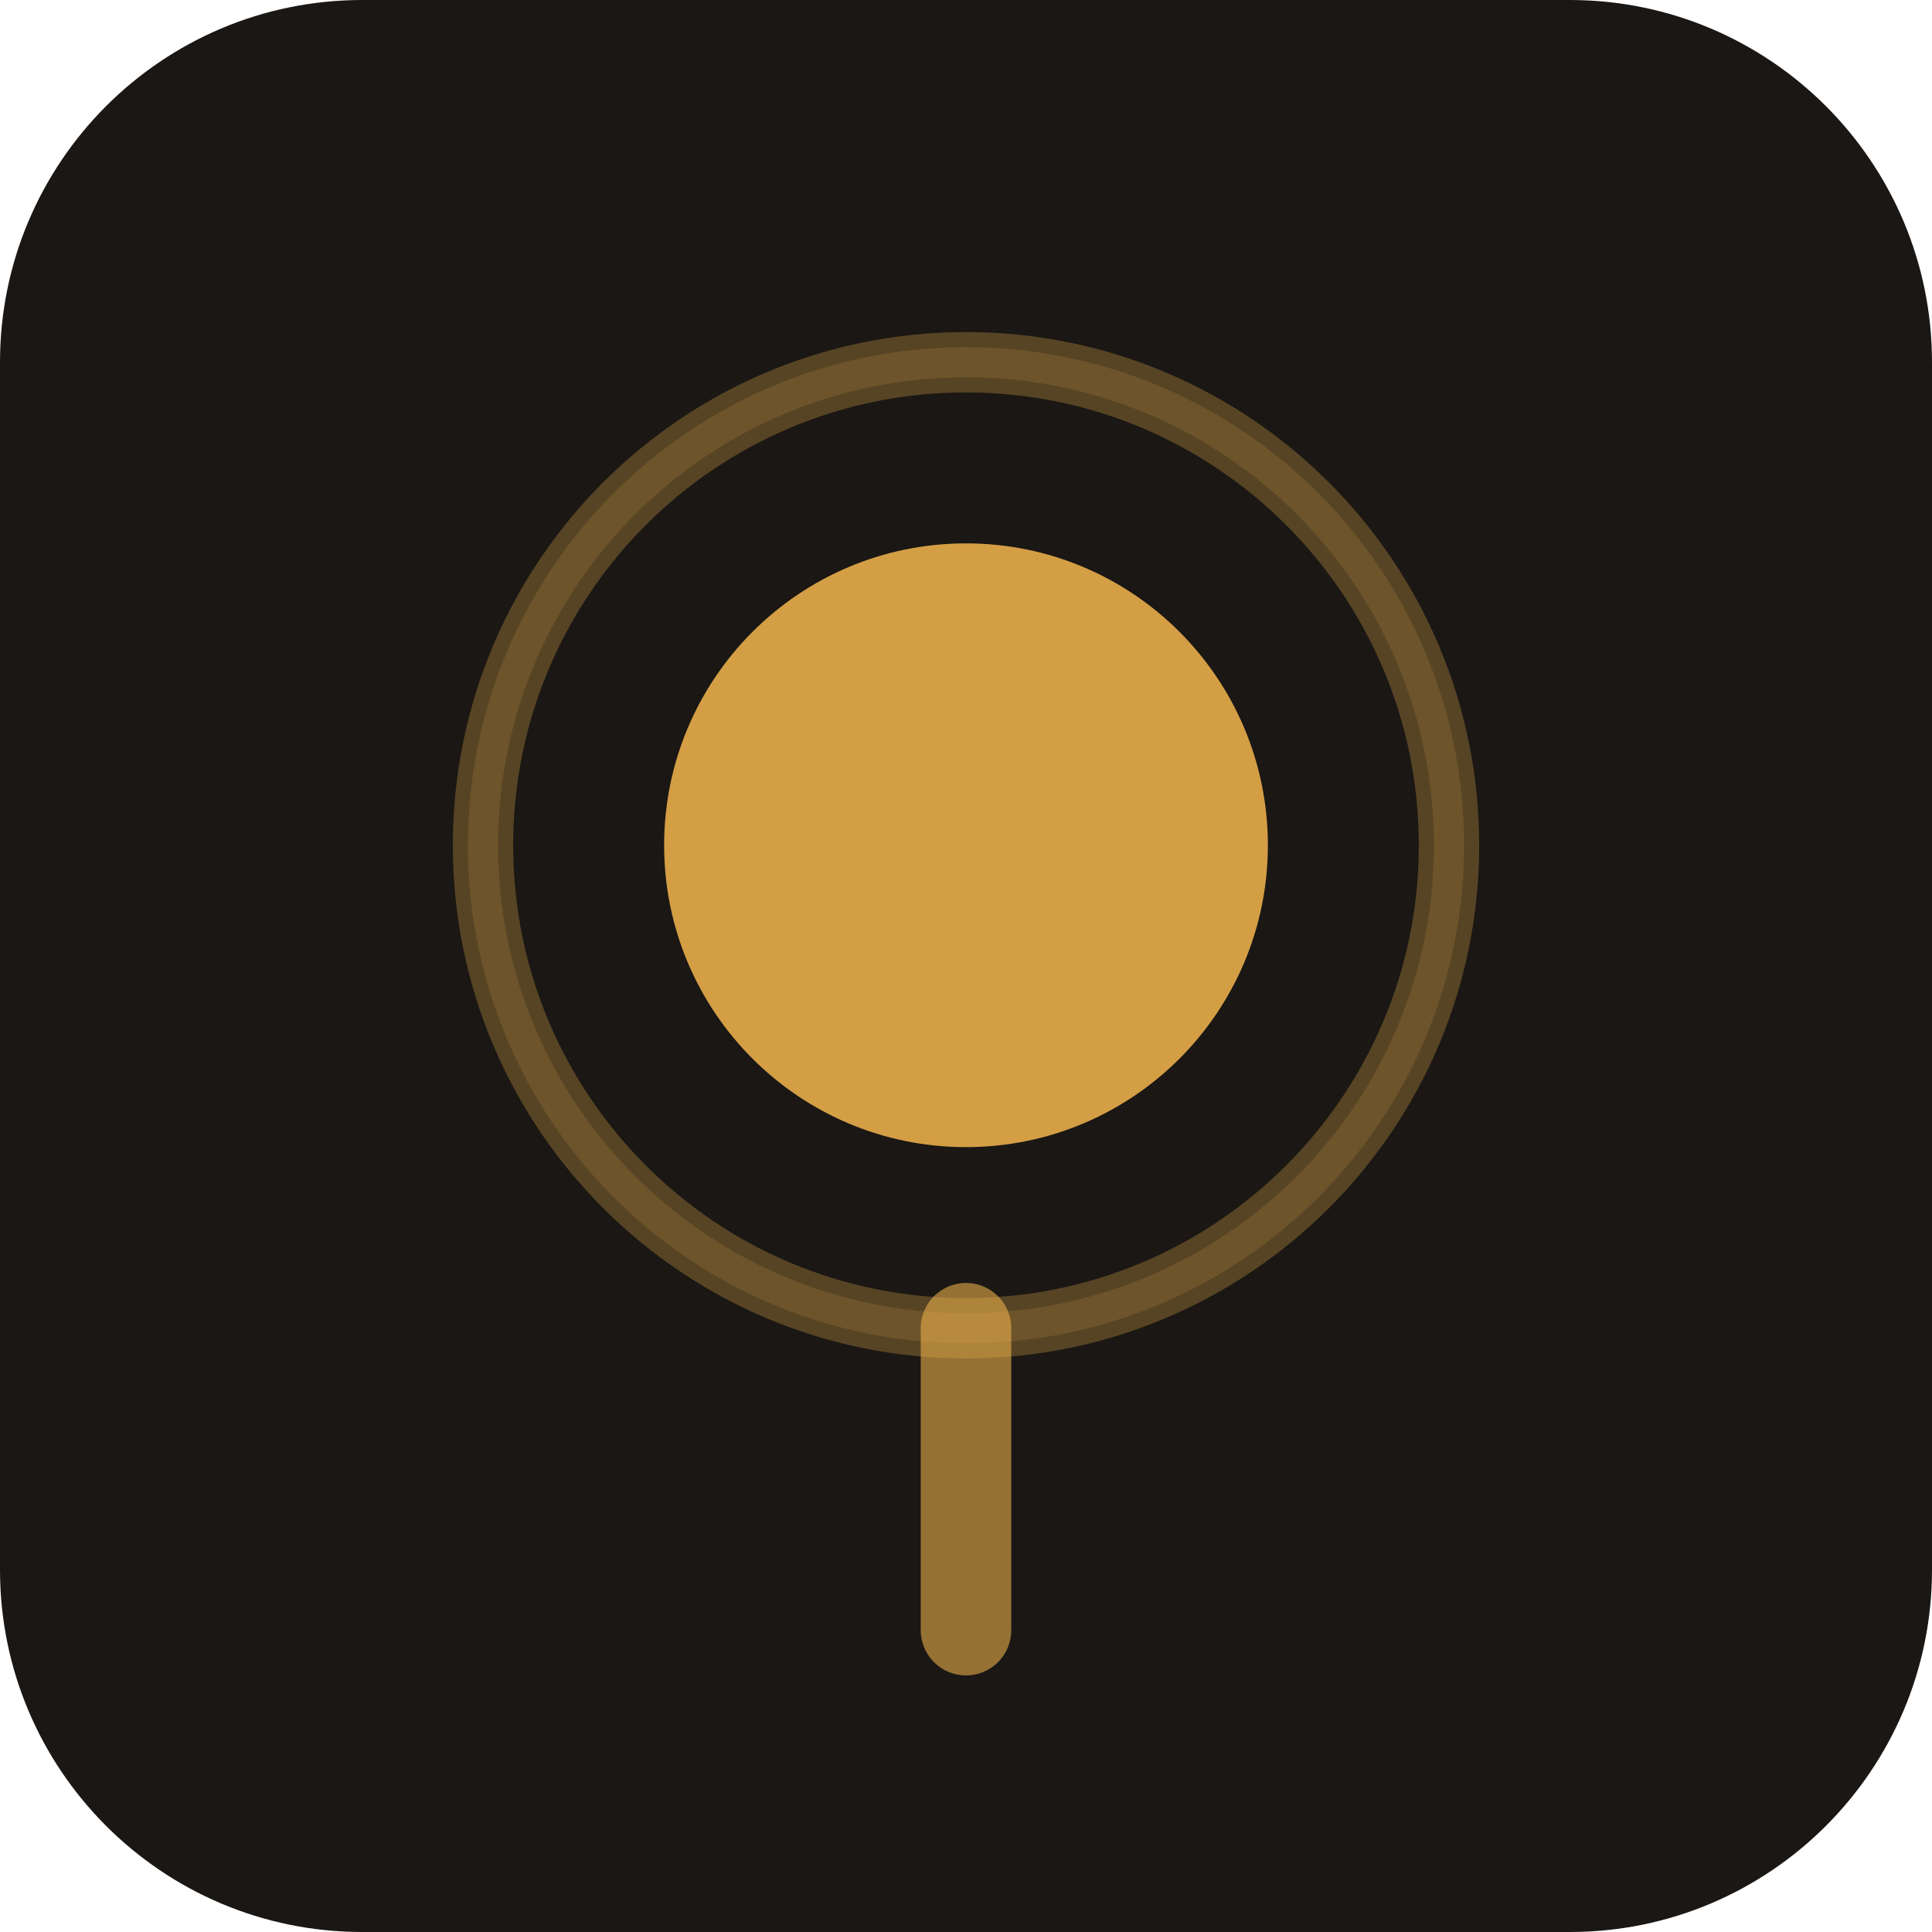
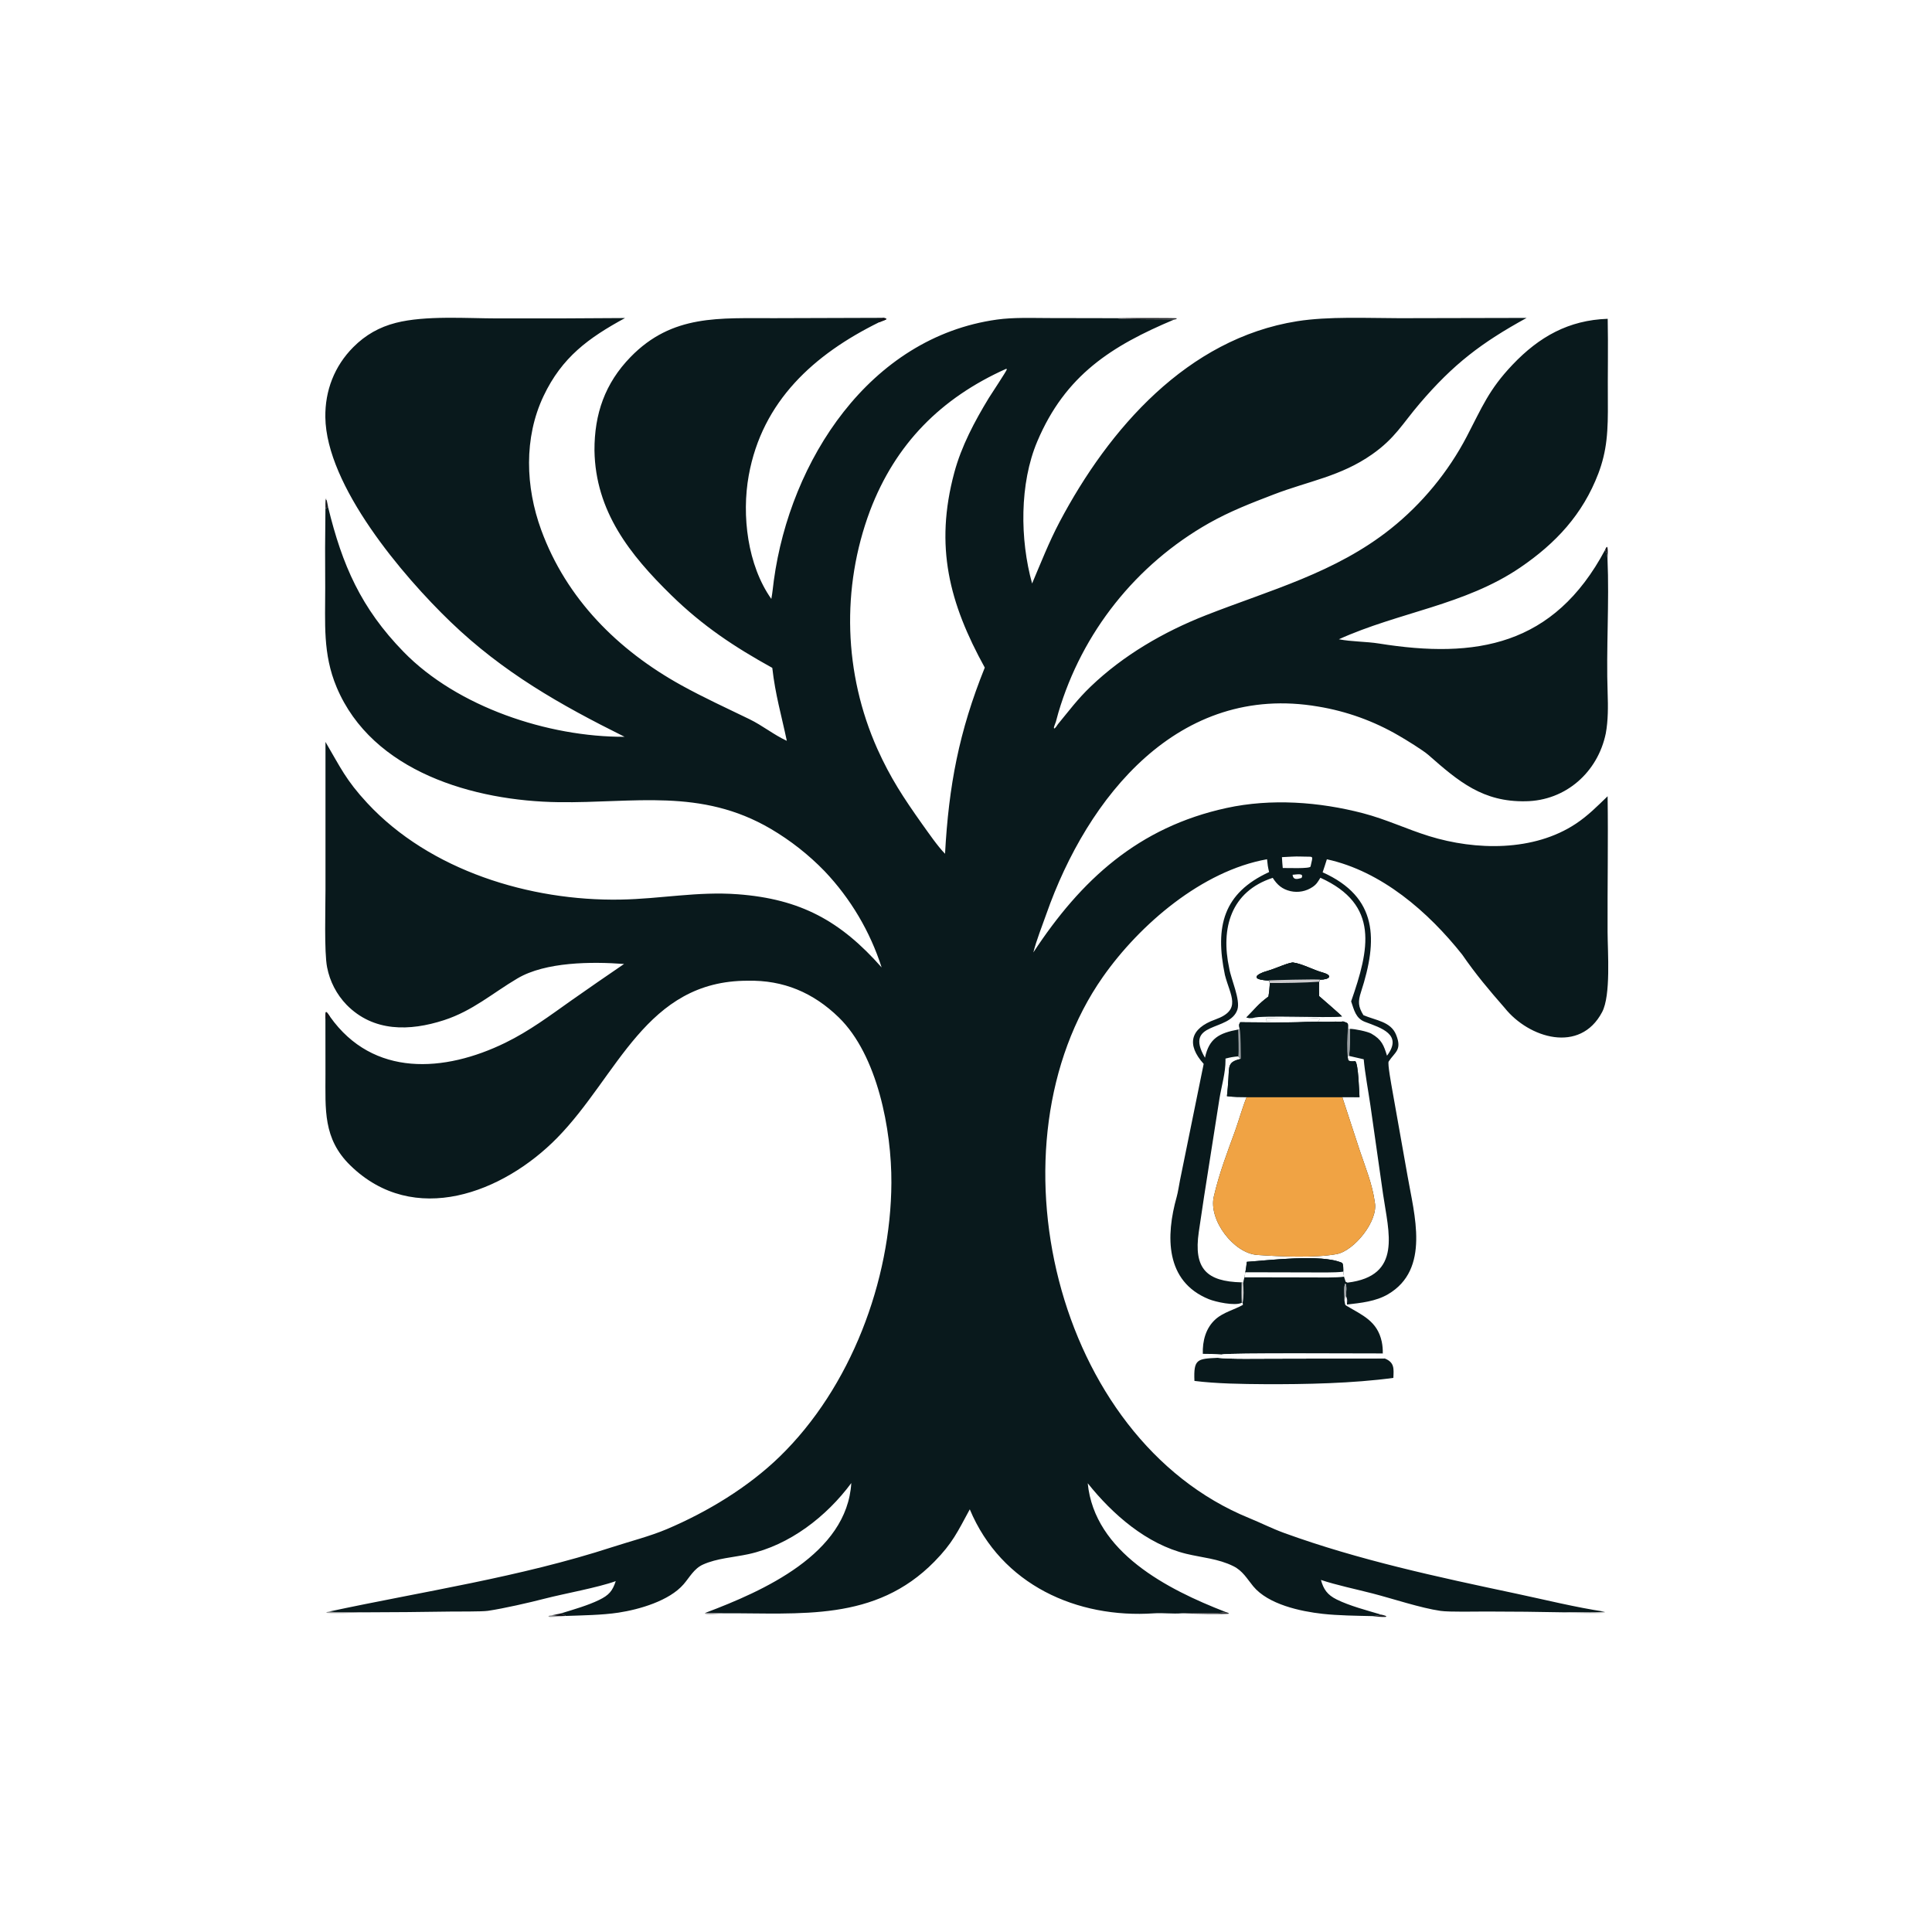
- <svg xmlns="http://www.w3.org/2000/svg" viewBox="0 0 32 32">
-   <rect width="32" height="32" rx="6" fill="#1a1714" />
-   <circle cx="16" cy="14" r="8" fill="none" stroke="#E8AD4A" stroke-width="1" opacity="0.3" />
-   <circle cx="16" cy="14" r="5" fill="#E8AD4A" opacity="0.9" />
-   <circle cx="16" cy="14" r="8" fill="none" stroke="#E8AD4A" stroke-width="0.5" opacity="0.15">
-     <animate attributeName="r" values="8;11;8" dur="4s" repeatCount="indefinite" />
-     <animate attributeName="opacity" values="0.15;0.05;0.15" dur="4s" repeatCount="indefinite" />
-   </circle>
-   <line x1="16" y1="22" x2="16" y2="27" stroke="#E8AD4A" stroke-width="1.5" opacity="0.6" stroke-linecap="round" />
+ <svg xmlns="http://www.w3.org/2000/svg" height="1024" preserveAspectRatio="none" style="display: block;" version="1.1" viewBox="0 0 2048 2048" width="1024">
+   <path d="M 1094.07 618.52 C 1103.2 597.019 1112.05 574.408 1123.15 553.397 C 1175.45 454.425 1258.7 359.001 1374.97 340.511 C 1408.22 335.224 1449.41 337.24 1483.51 337.296 L 1618.29 337.006 C 1570.44 363.28 1540.7 385.854 1504.87 427.841 C 1486.57 449.29 1478.82 464.562 1454.49 481.63 C 1421.09 505.057 1387.53 509.821 1350.37 524.078 C 1326.51 533.231 1303.78 542.004 1281.44 554.641 C 1204.28 598.36 1147.1 670.312 1121.94 755.348 C 1121 758.608 1120.11 761.88 1119.26 765.164 L 1117.68 769.452 C 1117.4 770.229 1116.8 771.605 1117.55 772.251 C 1118.86 771.789 1120.52 769.041 1121.32 767.826 C 1133.52 753.075 1141.98 741.396 1156.15 727.796 C 1190.77 694.587 1233.59 669.734 1278.14 652.245 C 1346.45 625.428 1415.6 607.237 1474.31 560.44 C 1507.38 534.081 1535.28 500.208 1554.86 462.676 C 1571.07 431.616 1578.24 413.038 1603.34 386.633 C 1631.5 357.009 1662.79 339.34 1704.23 337.939 C 1704.84 367.352 1704.15 397.2 1704.39 426.647 C 1704.49 439.498 1704.41 453.737 1702.91 466.399 C 1701.56 478.57 1698.66 490.52 1694.3 501.963 C 1677.78 545.265 1649.18 575.959 1611.44 601.641 C 1552.81 641.534 1482.9 648.813 1419.26 677.65 C 1432.88 680.312 1448.12 679.973 1461.73 682.152 C 1564.7 698.638 1647.14 684.653 1701.43 582.975 C 1703.49 586.241 1703.42 587.996 1704 592.031 C 1706.05 638.913 1702.49 687.794 1704.17 734.875 C 1704.67 748.772 1704.73 763.821 1702.2 777.436 C 1693.69 818.638 1659.72 848.789 1617.2 849.369 C 1571.99 850.259 1546.19 828.495 1514.15 800.276 C 1508.34 795.226 1490.47 784.222 1482.86 779.854 C 1456.46 764.408 1427.45 753.942 1397.27 748.976 C 1249.48 723.696 1152.8 844.591 1109.11 969.067 C 1104.43 982.402 1098.91 995.92 1095.38 1009.62 C 1145.95 932.606 1206.68 876.834 1300.25 856.486 C 1347.45 846.221 1398.41 849.944 1444.91 862.088 C 1469.57 868.531 1491.39 879.043 1514.91 886.319 C 1564.31 901.608 1625.91 902.816 1670.51 873.163 C 1683.38 864.603 1693.03 854.769 1704.13 844.061 C 1704.82 891.719 1703.88 940.167 1704.1 987.93 C 1704.2 1009.48 1707.7 1055.03 1698.32 1072.83 C 1674.91 1117.24 1620.71 1100.48 1595.12 1068.55 C 1578.18 1049.18 1564.46 1032.9 1549.9 1011.8 C 1513.93 966.525 1464.42 923.482 1406.54 910.873 C 1405.08 915.374 1403.6 920.255 1402.04 924.681 C 1460.88 951.095 1460.65 996.357 1442.72 1051.53 C 1439.4 1061.75 1439.7 1067.06 1445.3 1076.13 C 1458.52 1081.76 1474.23 1082.88 1479.87 1096.77 C 1486.53 1113.17 1478.7 1115.04 1472.05 1125.25 C 1470.7 1127.32 1475.09 1150.82 1475.89 1155.52 L 1492.06 1246.55 C 1499.06 1287.22 1516.49 1345.54 1471.3 1372 C 1458.33 1379.59 1442.52 1381.18 1427.82 1382.86 L 1427.87 1381.61 C 1428.07 1377.88 1428.42 1377.4 1426.87 1374.31 L 1426.74 1373.35 C 1426.96 1371.63 1428 1360.78 1425.92 1360.87 C 1424.26 1363.37 1425.43 1375.12 1425.25 1379.08 C 1425.86 1382.01 1425.43 1383.05 1427.32 1384.17 C 1444.12 1394.13 1459.98 1400.4 1464.69 1422.14 C 1465.56 1426.33 1465.93 1430.62 1465.79 1434.9 C 1448.79 1434.98 1299.63 1433.99 1295.27 1435.81 C 1288.56 1435.18 1281.77 1435.22 1275.03 1435.13 C 1274.59 1421.44 1278.16 1407.58 1288.76 1398.25 C 1296.95 1391.05 1308.38 1388.38 1317.53 1383.24 L 1317.26 1380.73 L 1316.34 1381.03 C 1308.79 1384.6 1288.51 1380.06 1281.39 1377.17 C 1234.93 1358.3 1235.72 1310.05 1247.33 1268.78 C 1248.74 1263.78 1249.85 1256.1 1250.87 1250.98 L 1275.95 1127.77 C 1257.51 1107.31 1261.59 1090.22 1288.21 1080.73 C 1316.95 1070.49 1303.97 1055.29 1298.44 1033.43 C 1287.7 981.891 1296.86 946.677 1345.3 924.429 C 1344 918.973 1343.65 916.441 1343.13 910.84 C 1274.44 923.025 1208.27 979.77 1169.1 1035.57 C 1044.55 1212.99 1117.7 1524.97 1324.1 1609.2 C 1336.47 1614.25 1348.56 1620.4 1361.22 1625 C 1440.32 1653.77 1524.4 1671.75 1606.65 1689.18 C 1637.12 1695.64 1670.5 1703.93 1700.89 1708.44 C 1688.61 1710.02 1671.71 1708.43 1658.68 1709.14 C 1631.11 1708.59 1603.53 1708.3 1575.95 1708.28 C 1564.63 1708.25 1536.36 1708.94 1527.07 1707.61 C 1506.03 1704.59 1476.37 1694.66 1454.97 1689.13 C 1438.05 1684.76 1416.11 1680.15 1400.24 1674.79 C 1403.03 1684.85 1407.1 1690.62 1416.9 1695.49 C 1430.51 1702.25 1448.96 1707.07 1463.73 1711.46 C 1460.59 1712.96 1458.25 1712.67 1454.75 1713.13 C 1438.18 1712.77 1418.45 1712.55 1402.02 1710.73 C 1378.56 1708.14 1344.39 1700.79 1328.49 1681.55 C 1321.81 1673.47 1317.41 1665.15 1307.33 1660.16 C 1291.27 1652.21 1274.32 1651.19 1257.48 1647.1 C 1215.54 1636.91 1179.39 1605.34 1153.04 1572.3 C 1160.23 1645.54 1237.94 1684.99 1298.82 1708.62 C 1294.04 1711.27 1263.21 1708.99 1252.74 1710.16 C 1243.37 1710.98 1232.63 1709.55 1223.27 1710.19 C 1141.93 1715.72 1061.58 1680.29 1028.01 1599.95 C 1015.06 1623.85 1009.69 1635.83 990.511 1655.37 C 927.653 1719.43 848.542 1709.72 766.528 1710.14 C 760.198 1709.75 754.285 1709.95 747.946 1709.62 C 808.769 1686.62 897.894 1647.37 902.407 1572.11 C 876.193 1607.58 836.89 1638.02 793.3 1647.48 C 777.494 1650.91 759.992 1651.82 745.235 1658.47 C 735.706 1662.75 731.046 1671.98 724.629 1679.4 C 709.408 1697 677.673 1706.1 655.631 1709.46 C 638.291 1712.1 617.629 1712.32 599.913 1712.96 L 595.161 1710.11 C 607.886 1706.2 623.269 1701.78 635.058 1696.04 C 645.542 1690.94 649.284 1686.52 652.716 1676.05 C 633.565 1682.99 598.381 1689.22 577.727 1694.55 C 560.676 1698.94 534.414 1704.97 517.303 1707.53 C 510.732 1708.52 485.468 1708.19 477.173 1708.33 C 446.479 1708.81 415.782 1709.08 385.084 1709.14 C 373.389 1708.31 359.722 1709.62 348.583 1708.38 C 449.154 1686.81 550.564 1672.01 649.01 1640.01 C 667.755 1633.91 689.016 1628.52 706.927 1620.92 C 749.813 1602.72 793.025 1576.59 826.451 1544.12 C 901.772 1470.97 944.399 1357.83 944.913 1253.76 C 945.189 1197.97 930.231 1118.47 889.14 1078.5 C 862.135 1052.22 830.452 1038.8 792.707 1039.62 C 684.598 1039.4 655.209 1140.39 590.554 1206.26 C 533.514 1264.37 438.783 1301.27 371.291 1235.33 C 342.301 1207 345.029 1176.16 345.006 1138.52 L 344.954 1080.06 C 344.982 1079.23 344.751 1073.16 345.654 1072.79 C 346.909 1073.03 348.563 1076.05 349.412 1077.18 L 349.943 1077.87 C 395.559 1142.09 471.199 1136.84 535.608 1105.4 C 561.293 1092.86 582.631 1076.8 605.822 1060.39 C 624.297 1047.41 642.869 1034.56 661.537 1021.85 C 627.377 1019.28 578.316 1019.53 548.492 1037.17 C 521.872 1052.91 501.093 1071.54 470.602 1081.44 C 434.34 1093.21 395.847 1094.08 367.441 1065.18 C 356.81 1054.18 349.612 1040.32 346.727 1025.29 C 343.579 1009.37 345.034 961.865 345.027 943.044 L 345.023 786.483 C 360.986 813.623 366.556 826.756 389.271 851.237 C 455.708 922.838 561.849 955.251 657.631 953.606 C 700.438 952.871 739.257 944.763 781.976 947.949 C 848.785 952.932 891.241 976.433 934.565 1025.52 C 922.339 987.397 901.673 952.517 874.106 923.48 C 857.206 906.039 838.028 890.96 817.093 878.651 C 742.955 835.124 671.988 851.421 592.271 850.345 C 502.51 849.134 394.577 818.277 356.854 728.5 C 341.955 693.042 344.844 660.347 344.739 622.982 C 344.503 594.928 344.581 566.873 344.973 538.821 L 347.875 537.857 C 362.764 598.886 382.543 644.517 427.802 690.983 C 484.633 749.331 581.014 781.393 662.081 781.036 C 593.566 746.984 533.368 712.843 477.682 659.293 C 426.767 610.331 345.821 514.916 344.87 442.191 C 344.502 414.045 354.513 388.082 374.435 368.053 C 387.325 355.093 402 346.738 419.683 342.222 C 451.027 334.216 494.825 337.513 527.434 337.535 C 572.477 337.646 617.521 337.511 662.562 337.129 C 623.831 358.235 595.748 378.603 576.203 419.773 C 555.111 464.202 557.065 516.264 573.686 561.739 C 600.376 634.764 655.004 689.183 722.105 726.319 C 745.774 739.419 770.056 750.506 794.371 762.326 C 808.429 769.16 820.017 778.79 834.059 785.312 C 828.42 758.45 821.786 736.209 818.663 707.973 C 778.273 685.616 745.157 663.702 711.715 631.044 C 667.668 588.031 631.219 542.026 630.161 477.498 C 630.04 438.738 641.314 406.353 668.309 378.557 C 712.79 332.756 762.86 337.523 821.145 337.273 L 936.548 336.914 C 943.671 338.21 936.533 339.552 931.826 341.649 C 863.056 375.548 807.979 425.021 793.692 504.016 C 786.056 546.238 792.378 599.173 817.633 634.887 C 818.856 628.58 819.432 621.632 820.315 615.164 C 837.62 488.476 921.514 357.565 1056.9 338.751 C 1074.28 336.336 1093.75 337.116 1111.52 337.151 L 1184.34 337.297 C 1186.15 338.814 1236.97 338.231 1244.6 338.761 C 1178.24 366.672 1129.28 397.703 1099.57 467.896 C 1080.66 512.562 1081.11 571.932 1094.07 618.52 z M 1314.14 1090.99 C 1313.43 1086.82 1312.96 1086.46 1314.72 1083.57 C 1336.91 1083.69 1362.45 1084.35 1384.27 1083.24 C 1379.99 1083.02 1342.41 1083.48 1341.74 1082.38 C 1342.32 1080.15 1342.1 1081.83 1342.06 1079.6 C 1342.78 1078.72 1396.04 1078.16 1399.21 1079.84 L 1397.21 1083.09 C 1403.28 1083.17 1409.77 1083.25 1415.81 1082.93 C 1418.59 1083.03 1420.99 1083.27 1423.72 1082.73 C 1429.4 1084.78 1429.1 1084.05 1428.92 1090.63 C 1427.98 1096.79 1427.71 1115 1428.71 1121.16 L 1429.23 1123.98 C 1431.66 1125.53 1433.72 1125.02 1436.68 1124.87 C 1440.03 1128.41 1440.65 1156.22 1441.13 1162.99 L 1422.85 1162.91 L 1441.33 1219.41 C 1447.4 1237.53 1454.78 1255.22 1457.35 1274.48 C 1461.3 1294.08 1435.47 1326.03 1416.77 1329.43 C 1393.25 1333.7 1357.02 1331.96 1332.78 1330.29 C 1307.79 1328.56 1280.91 1293.24 1286.7 1268.39 C 1292.45 1243.75 1300.66 1222.34 1309.31 1198.66 C 1313.11 1187.93 1317.6 1172.37 1321.5 1162.96 C 1314.14 1162.88 1307.93 1162.95 1300.62 1161.97 C 1301.32 1156.03 1301.76 1149.91 1302.14 1143.94 C 1303.03 1129.98 1301.37 1125.65 1315.37 1122.44 C 1314.47 1121.55 1313.57 1120.66 1312.65 1119.79 C 1306.9 1120.32 1304.66 1120.72 1299.06 1122.14 L 1299.08 1123.83 C 1299.2 1136.94 1294.89 1151.16 1292.7 1164.45 L 1276.37 1268.38 C 1274.48 1280.73 1272.56 1293.59 1270.77 1305.88 C 1265.07 1344.94 1279.02 1358.47 1316.17 1359.35 L 1317.79 1359.93 C 1318.11 1357.98 1318.67 1355.93 1319.13 1354 L 1320.12 1348.65 C 1320.78 1344.98 1321.31 1341.28 1321.7 1337.58 C 1343.17 1336.22 1400.75 1328.93 1422.49 1338.64 C 1424.12 1339.37 1423.97 1345.92 1423.93 1348.04 L 1424.7 1353.33 C 1425.31 1355.12 1425.89 1356.92 1426.43 1358.73 L 1428.42 1359.64 C 1486.87 1352.6 1471.91 1306.19 1466.1 1265.8 L 1452.69 1171.78 C 1450.46 1156.41 1446.94 1137.89 1445.59 1122.88 L 1429.98 1119.3 C 1431.09 1112.5 1430.74 1098.41 1431.04 1090.63 C 1435.52 1090.52 1449.69 1093.41 1453.67 1095.69 C 1464.73 1102.02 1466.87 1108.08 1470.28 1119.08 C 1487.29 1096.55 1464.16 1089.69 1446.9 1083.21 C 1437.12 1079.53 1435.33 1070.51 1432.26 1061.49 C 1451.51 1006.29 1462.61 958.995 1399.66 930.465 C 1397.01 934.674 1395.79 937.237 1391.51 940.157 C 1384.64 944.852 1376.13 946.484 1368.01 944.663 C 1359.18 942.63 1353.86 937.991 1349.14 930.557 C 1304.84 944.929 1293.77 983.947 1303.05 1026.52 C 1304.81 1037.61 1315.17 1059.94 1311.67 1070.31 C 1303.57 1094.29 1254.41 1082.03 1277.33 1121.24 C 1281.66 1100.69 1292.38 1095.1 1312.47 1091.34 L 1314.14 1090.99 z M 1346.14 1042 C 1345.76 1041.12 1345.37 1040.23 1344.98 1039.35 C 1325.82 1038.5 1329.63 1033.12 1344.98 1028.75 L 1346.17 1028.4 C 1351.6 1026.82 1367.14 1019.82 1371 1020.38 C 1380.62 1021.75 1392.26 1028.24 1402.02 1030.93 C 1413.52 1034.1 1409.13 1038.46 1399.4 1038.43 C 1399.02 1039.17 1398.65 1039.92 1398.3 1040.67 C 1398.26 1045.53 1398.08 1051.06 1398.3 1055.87 C 1400.89 1058.14 1422.41 1076.62 1422.6 1077.58 C 1405.72 1079.38 1337.15 1075.79 1328.24 1079.06 C 1325.09 1079.12 1324.17 1079.44 1321.21 1078.55 C 1330.63 1069.25 1333.12 1064.86 1344.58 1056.35 C 1345.44 1051.64 1345.73 1046.78 1346.14 1042 z M 1043.9 707.69 C 1006.32 639.454 990.534 579.334 1011.59 500.975 C 1019.13 472.883 1033.19 446.573 1048.19 421.877 C 1051.08 417.132 1066.56 394.074 1067.42 391.347 L 1066.42 391.021 C 997.55 421.935 949.269 470.335 922.246 541.41 C 891.641 623.313 894.43 713.961 930.012 793.828 C 944.045 824.917 957.606 845.413 977.299 873.251 C 984.514 883.247 993.477 896.482 1001.78 905.047 C 1005.73 832.668 1016.59 775.493 1043.9 707.69 z M 1359.77 920.113 C 1364.46 920.025 1388.56 921.052 1389.22 918.567 C 1391.92 905.73 1393.45 908.608 1379.5 907.976 C 1372.37 907.653 1365.91 908.368 1358.91 908.611 C 1359.18 912.656 1359.3 916.052 1359.77 920.113 z M 1379.63 930.694 C 1382.73 925.1 1374.61 927.048 1370.19 927.306 C 1370.77 932.933 1374.93 932.026 1379.2 930.818 L 1379.63 930.694 z" fill="rgb(9,25,28)" transform="translate(0,0)" />
+   <path d="M 1344.98 1039.35 C 1325.82 1038.5 1329.63 1033.12 1344.98 1028.75 L 1346.17 1028.4 C 1351.6 1026.82 1367.14 1019.82 1371 1020.38 C 1380.62 1021.75 1392.26 1028.24 1402.02 1030.93 C 1413.52 1034.1 1409.13 1038.46 1399.4 1038.43 C 1399.02 1039.17 1398.65 1039.92 1398.3 1040.67 C 1398.26 1045.53 1398.08 1051.06 1398.3 1055.87 C 1400.89 1058.14 1422.41 1076.62 1422.6 1077.58 C 1405.72 1079.38 1337.15 1075.79 1328.24 1079.06 C 1325.09 1079.12 1324.17 1079.44 1321.21 1078.55 C 1330.63 1069.25 1333.12 1064.86 1344.58 1056.35 C 1345.44 1051.64 1345.73 1046.78 1346.14 1042 C 1345.76 1041.12 1345.37 1040.23 1344.98 1039.35 z" fill="rgb(9,25,28)" transform="translate(0,0)" />
+   <path d="M 1344.98 1039.35 C 1325.82 1038.5 1329.63 1033.12 1344.98 1028.75 L 1346.17 1028.4 C 1351.6 1026.82 1367.14 1019.82 1371 1020.38 C 1380.62 1021.75 1392.26 1028.24 1402.02 1030.93 C 1413.52 1034.1 1409.13 1038.46 1399.4 1038.43 C 1399.02 1039.17 1398.65 1039.92 1398.3 1040.67 C 1382.37 1041.78 1362.06 1042.14 1346.14 1042 C 1345.76 1041.12 1345.37 1040.23 1344.98 1039.35 z" fill="rgb(9,25,28)" transform="translate(0,0)" />
+   <path d="M 1344.98 1039.35 C 1345.27 1038.95 1395.27 1037.86 1399.4 1038.43 C 1399.02 1039.17 1398.65 1039.92 1398.3 1040.67 C 1382.37 1041.78 1362.06 1042.14 1346.14 1042 C 1345.76 1041.12 1345.37 1040.23 1344.98 1039.35 z" fill="rgb(205,204,206)" transform="translate(0,0)" />
+   <path d="M 1384.27 1083.24 C 1379.99 1083.02 1342.41 1083.48 1341.74 1082.38 C 1342.32 1080.15 1342.1 1081.83 1342.06 1079.6 C 1342.78 1078.72 1396.04 1078.16 1399.21 1079.84 L 1397.21 1083.09 L 1384.27 1083.24 z" fill="rgb(254,254,254)" transform="translate(0,0)" />
+   <path d="M 1328.24 1079.06 C 1337.15 1075.79 1405.72 1079.38 1422.6 1077.58 L 1423.72 1082.73 C 1420.99 1083.27 1418.59 1083.03 1415.81 1082.93 C 1410.52 1079.59 1405.23 1079.42 1399.21 1079.84 C 1396.04 1078.16 1342.78 1078.72 1342.06 1079.6 C 1342.1 1081.83 1342.32 1080.15 1341.74 1082.38 C 1342.41 1083.48 1379.99 1083.02 1384.27 1083.24 C 1362.45 1084.35 1336.91 1083.69 1314.72 1083.57 L 1321.52 1083.24 C 1324.56 1083.11 1325.98 1083.52 1328.31 1081.58 L 1328.24 1079.06 z" fill="rgb(254,254,254)" fill-opacity="0.549" transform="translate(0,0)" />
+   <path d="M 1428.92 1090.63 L 1431.04 1090.63 C 1430.74 1098.41 1431.09 1112.5 1429.98 1119.3 C 1428.75 1118.85 1429 1120.06 1428.71 1121.16 C 1427.71 1115 1427.98 1096.79 1428.92 1090.63 z" fill="rgb(152,157,161)" fill-opacity="0.988" transform="translate(0,0)" />
+   <path d="M 1399.21 1079.84 C 1405.23 1079.42 1410.52 1079.59 1415.81 1082.93 C 1409.77 1083.25 1403.28 1083.17 1397.21 1083.09 L 1399.21 1079.84 z" fill="rgb(254,254,254)" fill-opacity="0.31" transform="translate(0,0)" />
+   <path d="M 1321.5 1162.96 L 1422.85 1162.91 L 1441.33 1219.41 C 1447.4 1237.53 1454.78 1255.22 1457.35 1274.48 C 1461.3 1294.08 1435.47 1326.03 1416.77 1329.43 C 1393.25 1333.7 1357.02 1331.96 1332.78 1330.29 C 1307.79 1328.56 1280.91 1293.24 1286.7 1268.39 C 1292.45 1243.75 1300.66 1222.34 1309.31 1198.66 C 1313.11 1187.93 1317.6 1172.37 1321.5 1162.96 z" fill="rgb(240,163,68)" transform="translate(0,0)" />
+   <path d="M 1423.72 1082.73 C 1429.4 1084.78 1429.1 1084.05 1428.92 1090.63 C 1427.98 1096.79 1427.71 1115 1428.71 1121.16 L 1429.23 1123.98 C 1431.66 1125.53 1433.72 1125.02 1436.68 1124.87 C 1440.03 1128.41 1440.65 1156.22 1441.13 1162.99 L 1422.85 1162.91 L 1321.5 1162.96 C 1314.14 1162.88 1307.93 1162.95 1300.62 1161.97 C 1301.32 1156.03 1301.76 1149.91 1302.14 1143.94 C 1303.03 1129.98 1301.37 1125.65 1315.37 1122.44 C 1314.47 1121.55 1313.57 1120.66 1312.65 1119.79 C 1313.41 1113.67 1312.63 1098.37 1312.47 1091.34 L 1314.14 1090.99 C 1313.43 1086.82 1312.96 1086.46 1314.72 1083.57 C 1336.91 1083.69 1362.45 1084.35 1384.27 1083.24 L 1397.21 1083.09 C 1403.28 1083.17 1409.77 1083.25 1415.81 1082.93 C 1418.59 1083.03 1420.99 1083.27 1423.72 1082.73 z" fill="rgb(9,25,28)" transform="translate(0,0)" />
+   <path d="M 1312.47 1091.34 L 1314.14 1090.99 C 1315.39 1097.2 1315.12 1114.84 1315.37 1122.44 C 1314.47 1121.55 1313.57 1120.66 1312.65 1119.79 C 1313.41 1113.67 1312.63 1098.37 1312.47 1091.34 z" fill="rgb(152,157,161)" transform="translate(0,0)" />
+   <path d="M 1321.7 1337.58 C 1343.17 1336.22 1400.75 1328.93 1422.49 1338.64 C 1424.12 1339.37 1423.97 1345.92 1423.93 1348.04 C 1415.12 1349.24 1395.92 1348.8 1386.39 1348.8 L 1320.12 1348.65 C 1320.78 1344.98 1321.31 1341.28 1321.7 1337.58 z" fill="rgb(9,25,28)" transform="translate(0,0)" />
+   <path d="M 1320.12 1348.65 L 1386.39 1348.8 C 1395.92 1348.8 1415.12 1349.24 1423.93 1348.04 L 1424.7 1353.33 C 1417.46 1354.6 1396.59 1354.13 1388.28 1354.13 L 1319.13 1354 L 1320.12 1348.65 z" fill="rgb(254,254,254)" transform="translate(0,0)" />
+   <path d="M 1316.17 1359.35 L 1317.79 1359.93 C 1318.23 1365.3 1318.66 1375.59 1317.26 1380.73 L 1316.34 1381.03 C 1315.91 1373.78 1316.03 1366.61 1316.17 1359.35 z" fill="rgb(205,204,206)" transform="translate(0,0)" />
+   <path d="M 344.954 1080.06 C 344.982 1079.23 344.751 1073.16 345.654 1072.79 C 346.909 1073.03 348.563 1076.05 349.412 1077.18 L 349.943 1077.87 C 348.297 1078.64 346.634 1079.37 344.954 1080.06 z" fill="rgb(17,18,23)" transform="translate(0,0)" />
+   <path d="M 936.548 336.914 C 943.671 338.21 936.533 339.552 931.826 341.649 C 930.335 338.051 931.062 338.467 934.822 337.534 L 936.548 336.914 z" fill="rgb(17,18,23)" transform="translate(0,0)" />
+   <path d="M 1370.19 927.306 C 1374.61 927.048 1382.73 925.1 1379.63 930.694 L 1379.2 930.818 C 1374.93 932.026 1370.77 932.933 1370.19 927.306 z" fill="rgb(254,254,254)" fill-opacity="0.027" transform="translate(0,0)" />
+   <path d="M 1266.15 1463.83 C 1265.15 1440.49 1269.13 1440.36 1291.03 1439.35 C 1303.36 1440.87 1335.17 1440.24 1348.67 1440.26 L 1467.83 1440 C 1478.43 1444.24 1477.44 1450.98 1477.02 1460.62 C 1434.6 1466.44 1383.23 1467.5 1340.54 1467.28 C 1317.04 1467.15 1289.3 1466.76 1266.15 1463.83 z" fill="rgb(9,25,28)" transform="translate(0,0)" />
+   <path d="M 1295.27 1435.81 C 1299.63 1433.99 1448.79 1434.98 1465.79 1434.9 L 1467.83 1440 L 1348.67 1440.26 C 1335.17 1440.24 1303.36 1440.87 1291.03 1439.35 C 1293.6 1438.94 1293.46 1439.03 1295.68 1437.67 L 1295.27 1435.81 z" fill="rgb(254,254,254)" fill-opacity="0.988" transform="translate(0,0)" />
+   <path d="M 1184.34 337.297 C 1189.92 336.967 1246.77 336.956 1247.35 337.393 C 1247.45 337.718 1247.44 337.535 1247.25 337.934 C 1246.33 338.562 1245.71 338.572 1244.6 338.761 C 1236.97 338.231 1186.15 338.814 1184.34 337.297 z" fill="rgb(17,18,23)" fill-opacity="0.898" transform="translate(0,0)" />
+   <path d="M 1298.82 1708.62 C 1299.46 1708.82 1302.54 1709.6 1302.78 1710.5 C 1301.89 1711.57 1257.34 1710.61 1252.74 1710.16 C 1263.21 1708.99 1294.04 1711.27 1298.82 1708.62 z" fill="rgb(17,18,23)" fill-opacity="0.855" transform="translate(0,0)" />
+   <path d="M 1700.89 1708.44 C 1701.04 1708.74 1701.18 1709.04 1701.32 1709.34 C 1699.47 1710.81 1665.23 1709.91 1660.32 1709.35 L 1658.68 1709.14 C 1671.71 1708.43 1688.61 1710.02 1700.89 1708.44 z" fill="rgb(120,121,120)" fill-opacity="0.416" transform="translate(0,0)" />
+   <path d="M 385.084 1709.14 C 380.954 1709.72 346.507 1710.55 345.839 1709.5 L 345.998 1709.21 C 346.989 1708.61 347.417 1708.59 348.583 1708.38 C 359.722 1709.62 373.389 1708.31 385.084 1709.14 z" fill="rgb(85,86,88)" fill-opacity="0.596" transform="translate(0,0)" />
+   <path d="M 1425.25 1379.08 C 1425.43 1375.12 1424.26 1363.37 1425.92 1360.87 C 1428 1360.78 1426.96 1371.63 1426.74 1373.35 C 1425.76 1375.81 1425.71 1376.42 1425.25 1379.08 z" fill="rgb(152,157,161)" fill-opacity="0.984" transform="translate(0,0)" />
+   <path d="M 595.161 1710.11 L 599.913 1712.96 C 598.024 1713 596.135 1713.07 594.25 1713.2 C 591.018 1712.92 587.828 1712.69 584.599 1712.37 C 588.105 1711.55 591.626 1710.79 595.161 1710.11 z" fill="rgb(17,18,23)" fill-opacity="0.988" transform="translate(0,0)" />
+   <path d="M 1463.73 1711.46 C 1464.29 1711.58 1468.89 1712.47 1469.53 1713.41 C 1469.82 1713.84 1468.64 1714.06 1468.21 1714.06 C 1463.71 1714.12 1459.21 1713.75 1454.75 1713.13 C 1458.25 1712.67 1460.59 1712.96 1463.73 1711.46 z" fill="rgb(17,18,23)" fill-opacity="0.945" transform="translate(0,0)" />
+   <path d="M 747.946 1709.62 C 754.285 1709.95 760.198 1709.75 766.528 1710.14 C 763.874 1710.57 747.937 1711.96 747.16 1710.32 C 747.355 1709.98 747.177 1710.21 747.946 1709.62 z" fill="rgb(85,86,88)" fill-opacity="0.647" transform="translate(0,0)" />
+   <path d="M 344.973 538.821 C 344.977 537.111 344.781 529.612 345.477 528.69 C 345.538 528.7 345.599 528.711 345.66 528.722 C 345.964 529.135 345.828 528.906 346.063 529.414 L 345.372 529.722 L 346.355 530.292 C 346.926 532.544 347.396 535.503 347.875 537.857 L 344.973 538.821 z" fill="rgb(17,18,23)" fill-opacity="0.949" transform="translate(0,0)" />
+   <path d="M 1701.43 582.975 C 1701.84 581.96 1702.4 580.175 1703.44 579.682 C 1704.92 580.095 1704.09 590.545 1704 592.031 C 1703.42 587.996 1703.49 586.241 1701.43 582.975 z" fill="rgb(17,18,23)" fill-opacity="0.976" transform="translate(0,0)" />
+   <path d="M 1119.26 765.164 C 1119.95 766.157 1120.56 766.892 1121.32 767.826 C 1120.52 769.041 1118.86 771.789 1117.55 772.251 C 1116.8 771.605 1117.4 770.229 1117.68 769.452 L 1119.26 765.164 z" fill="rgb(254,254,254)" fill-opacity="0.035" transform="translate(0,0)" />
+   <path d="M 594.25 1713.2 C 592.513 1713.46 582.254 1714.82 581.349 1713.56 C 581.628 1712.43 583.687 1712.48 584.599 1712.37 C 587.828 1712.69 591.018 1712.92 594.25 1713.2 z" fill="rgb(85,86,88)" fill-opacity="0.616" transform="translate(0,0)" />
+   <path d="M 1426.87 1374.31 C 1428.42 1377.4 1428.07 1377.88 1427.87 1381.61 L 1427.82 1382.86 C 1426.95 1379.02 1426.91 1378.3 1426.87 1374.31 z" fill="rgb(153,140,163)" fill-opacity="0.251" transform="translate(0,0)" />
</svg>
